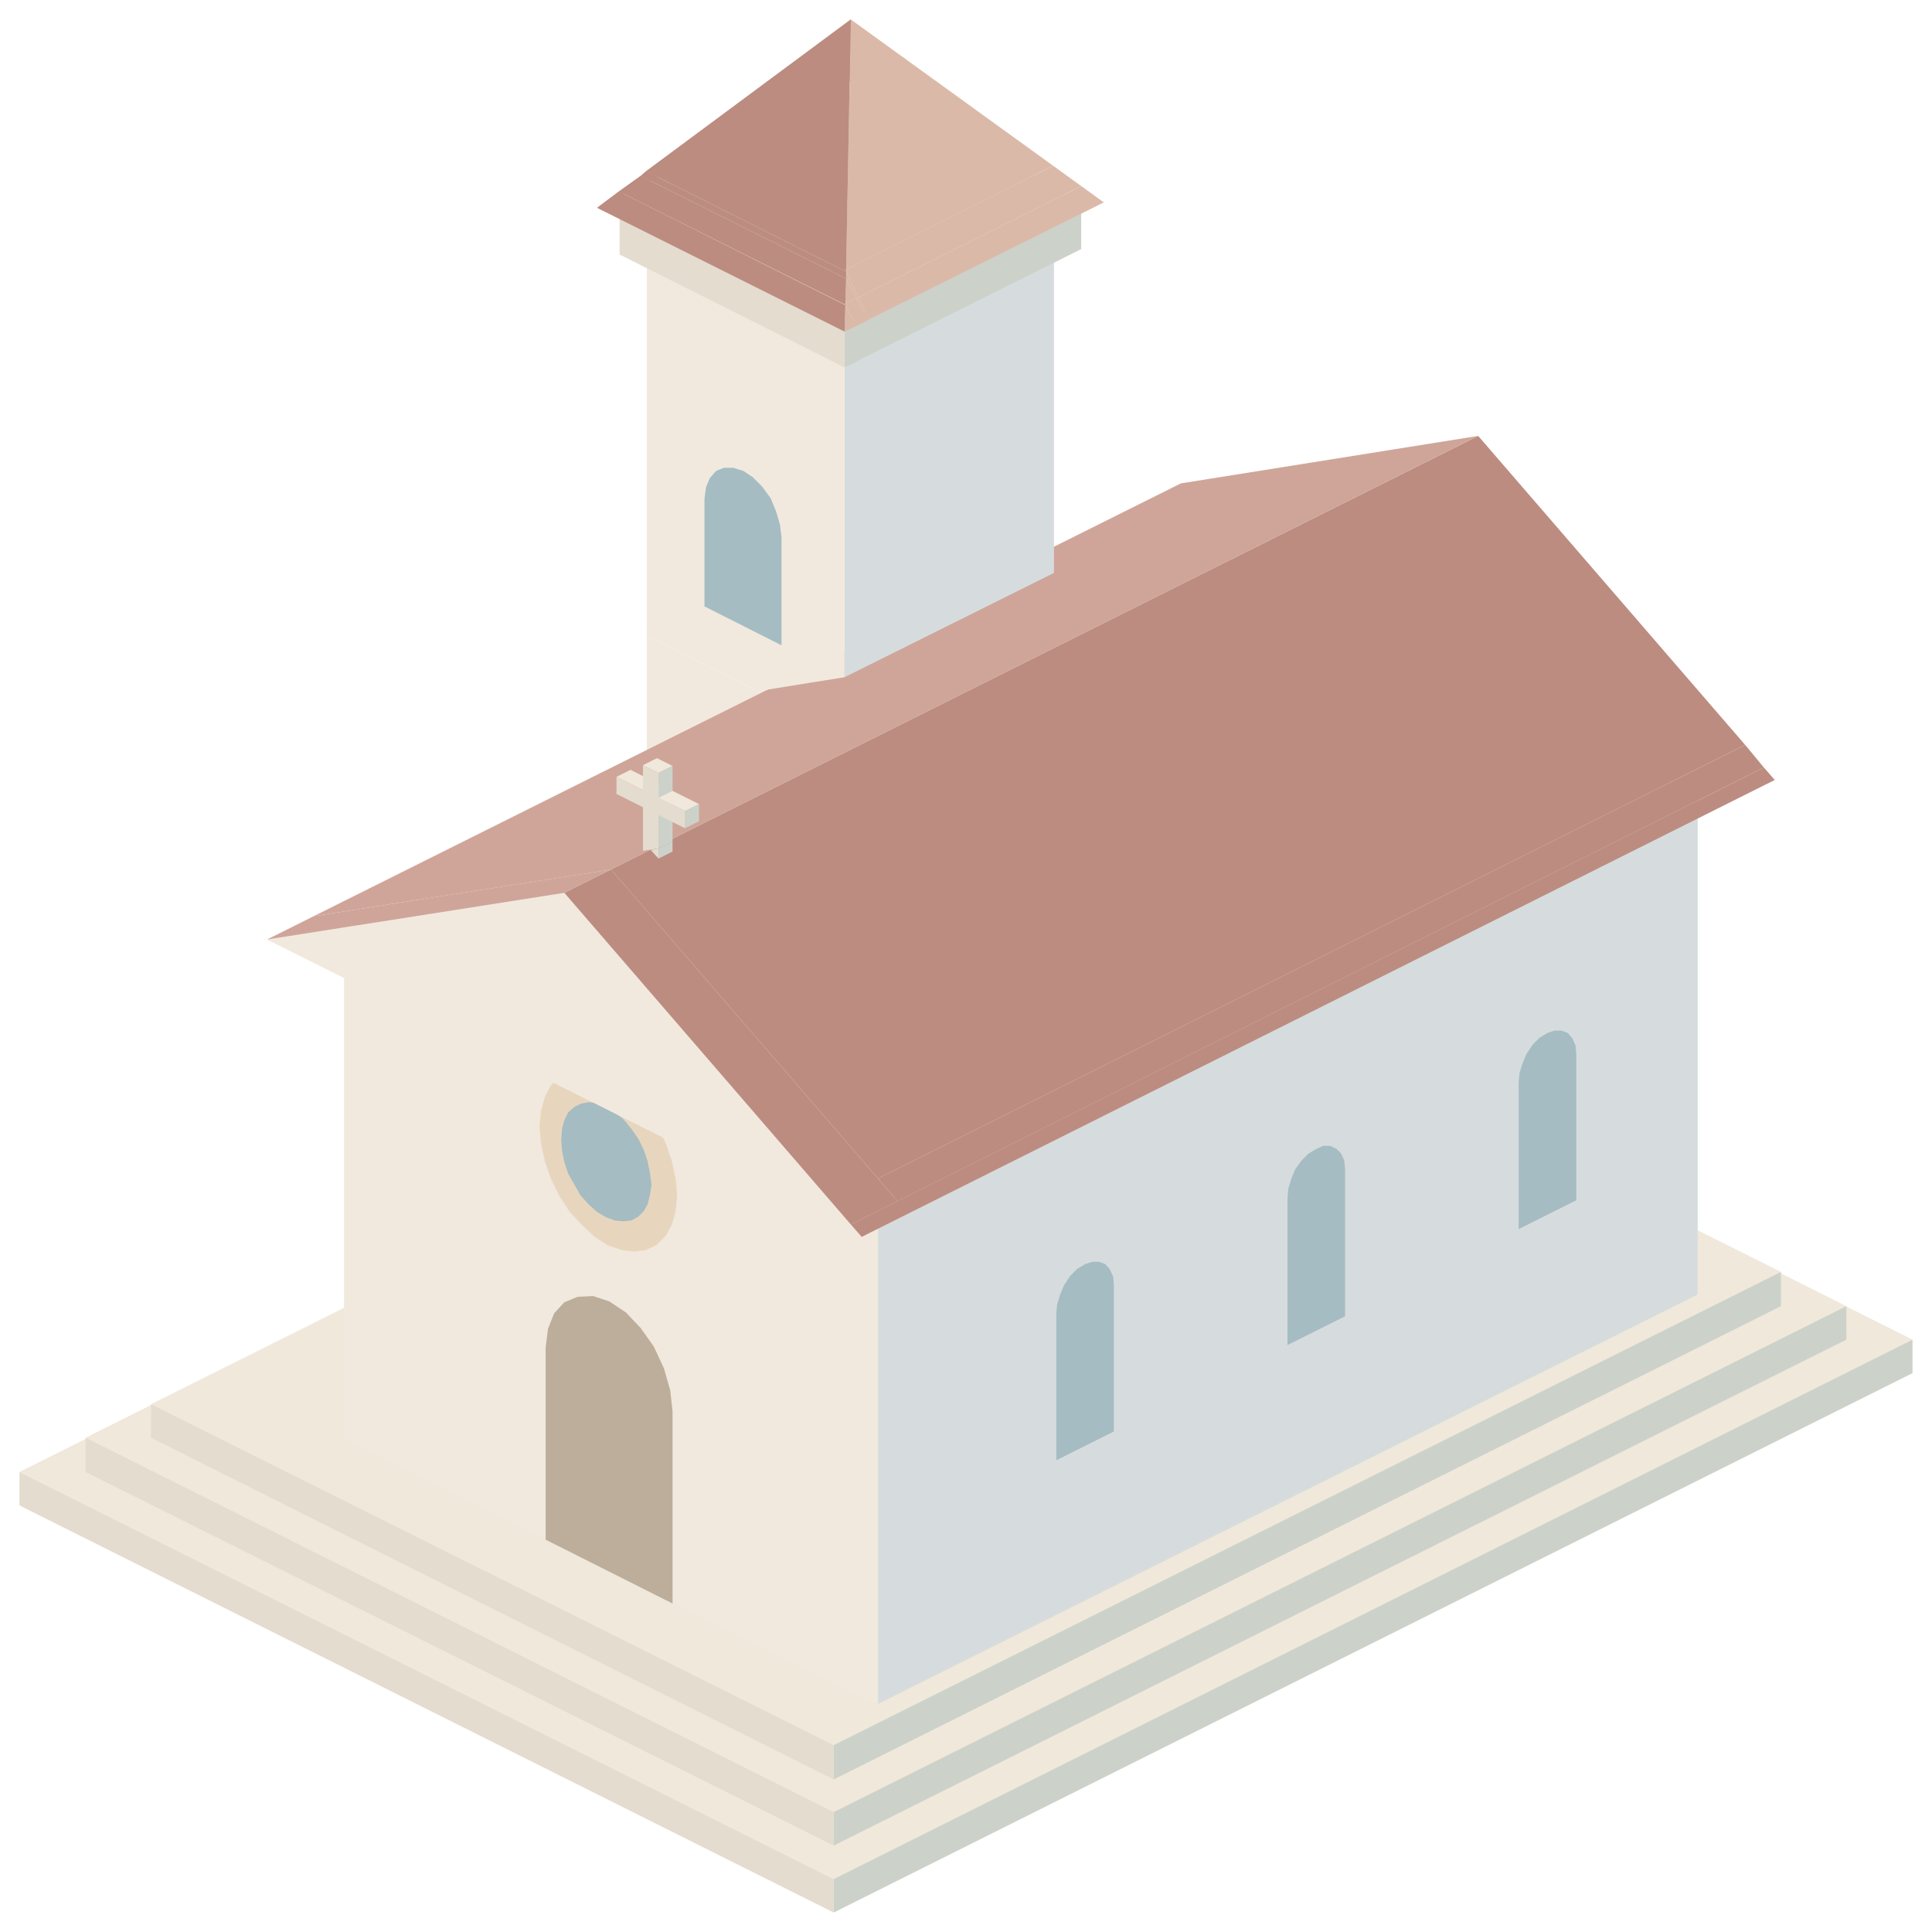
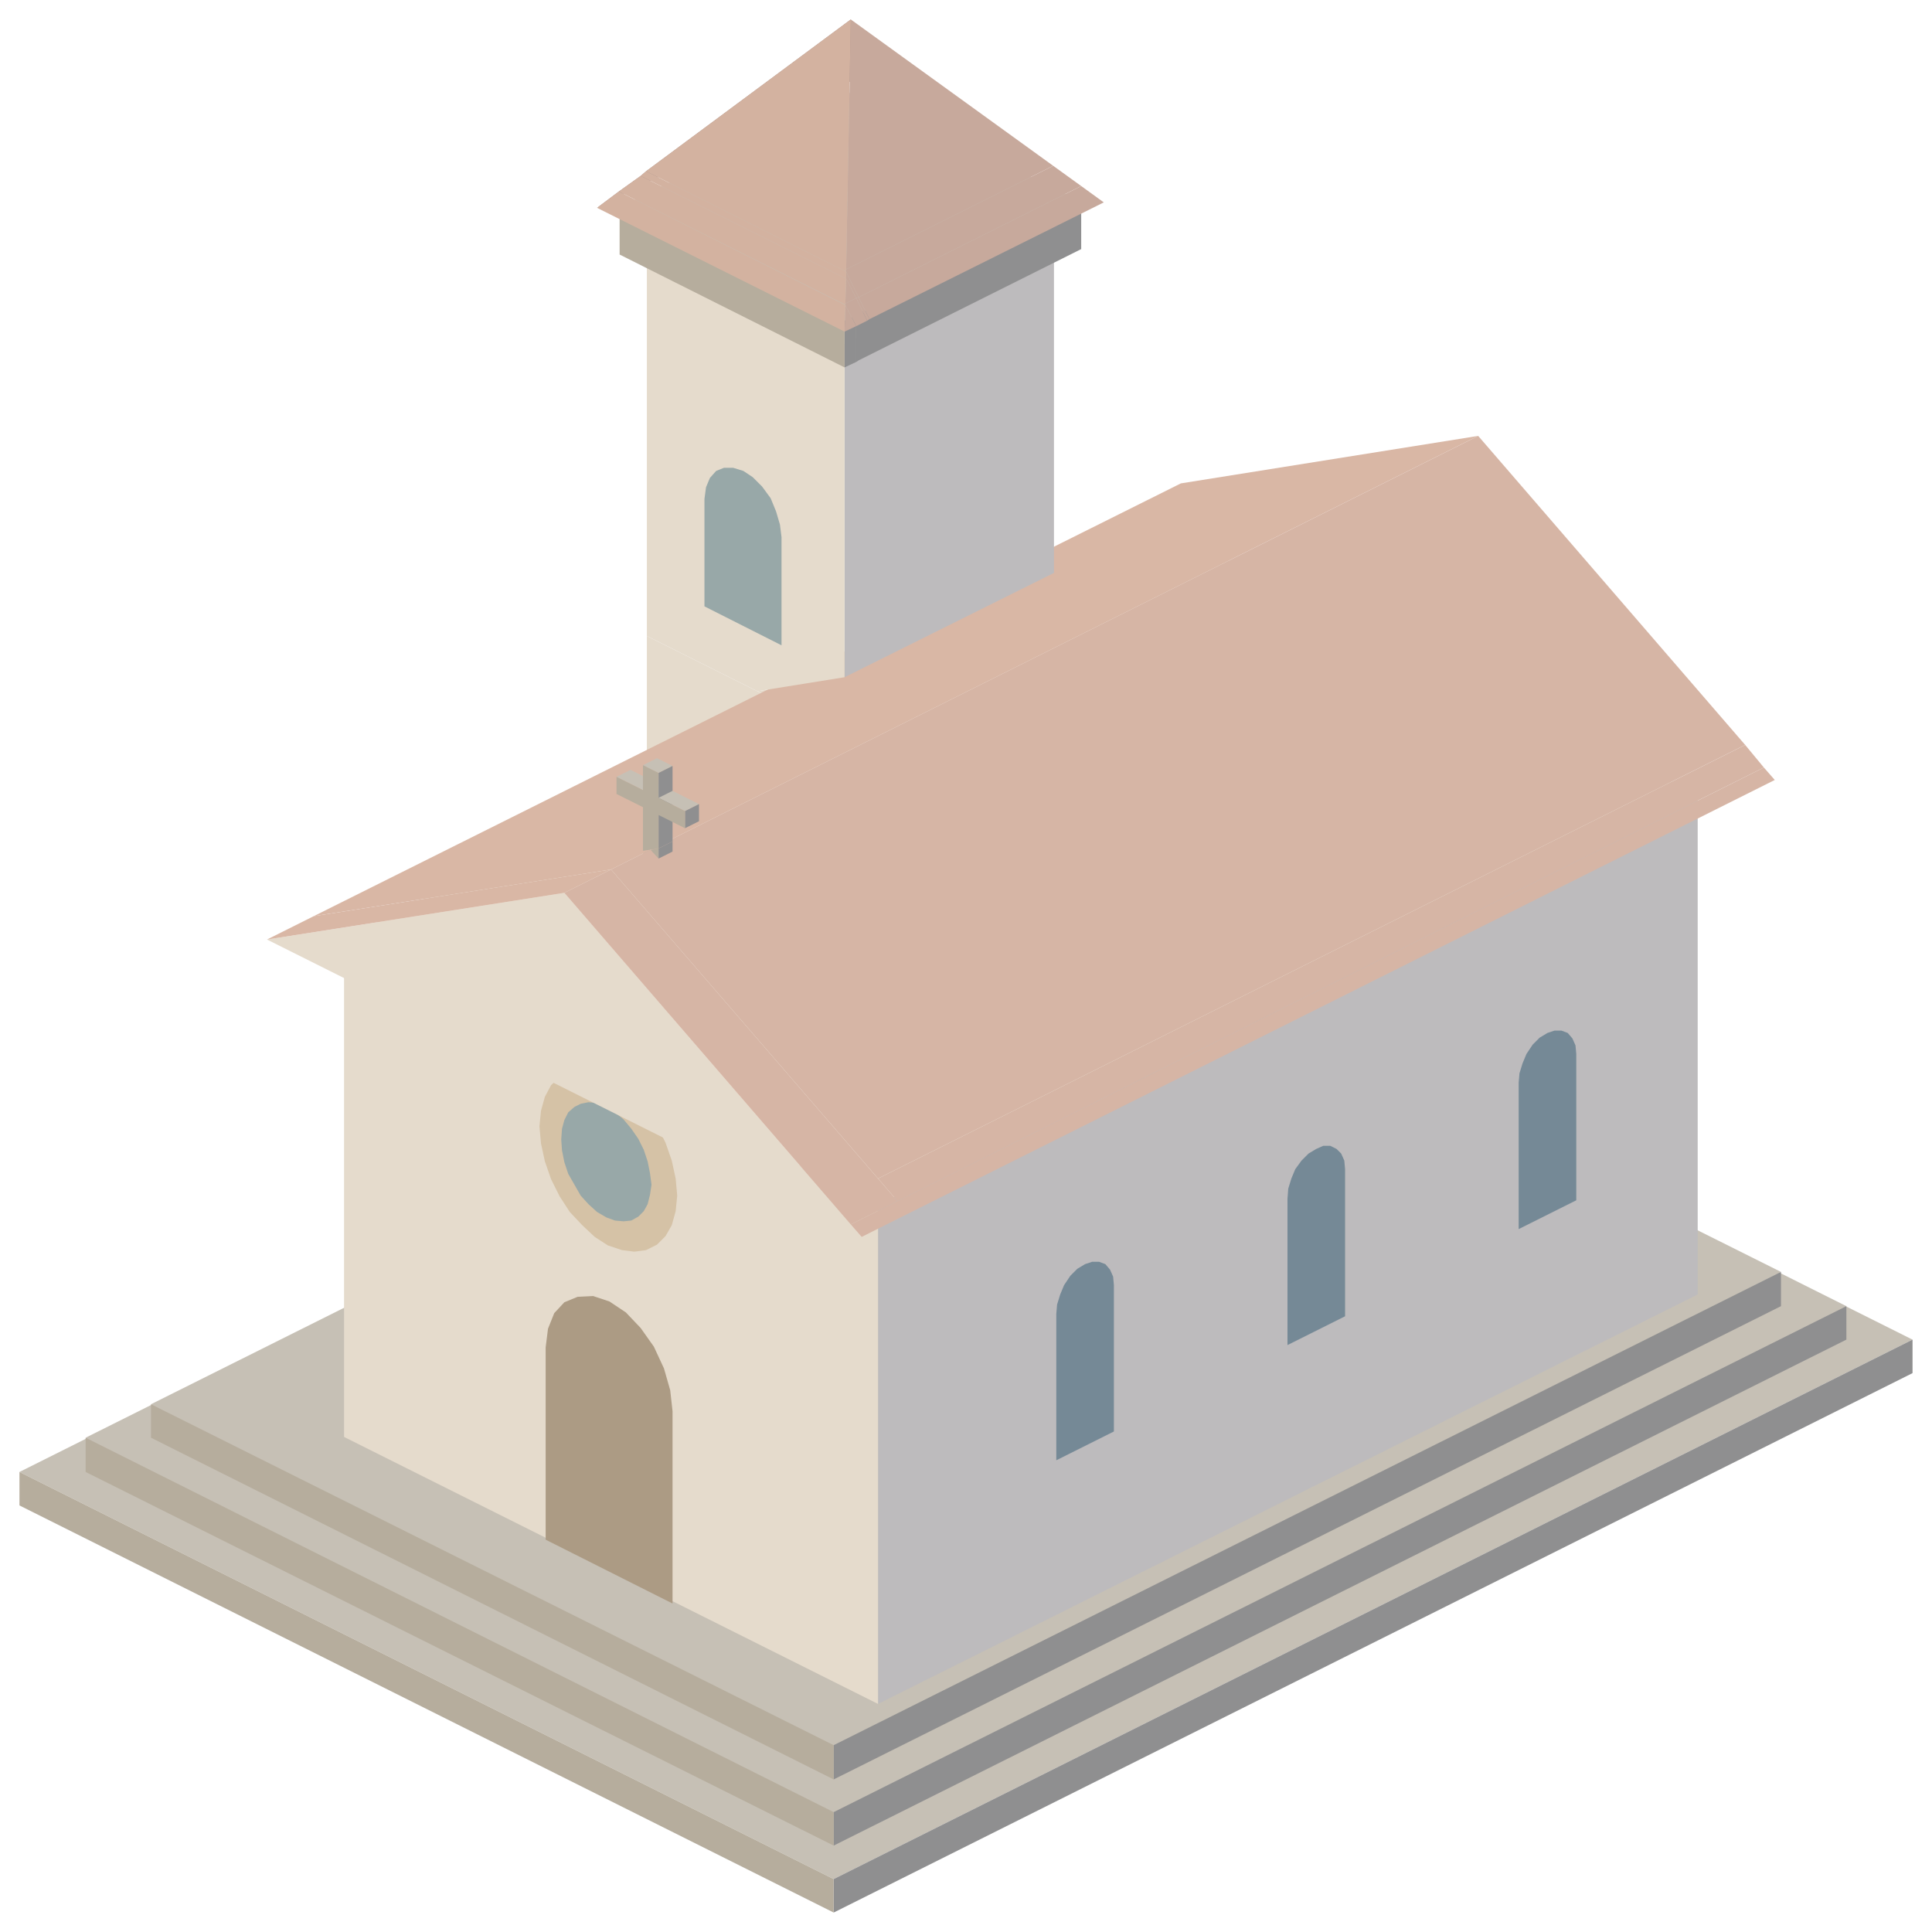
<svg xmlns="http://www.w3.org/2000/svg" width="2048" height="2048" viewBox="-1.241 -1.849 2.482 2.482">
-   <path d="M0.17,-0.651 L1.216,-0.128 L-0.17,0.565 L-1.216,0.042 Z M0.17,-0.652 L1.131,-0.171 L-0.17,0.479 L-1.131,-0.002 Z M0.17,-0.653 L1.047,-0.215 L-0.17,0.393 L-1.047,-0.045 Z" fill="#F0E8DA" fill-rule="nonzero" />
-   <path d="M0.113,-0.399 L-0.156,-0.264 L-0.156,-0.905 L0.113,-1.039 Z" fill="#D6DCDD" fill-rule="nonzero" />
-   <path d="M-0.41,-1.032 L-0.156,-0.905 L-0.156,-0.264 L-0.41,-0.392 Z" fill="#F1E9DE" fill-rule="nonzero" />
+   <path d="M0.17,-0.651 L1.216,-0.128 L-0.17,0.565 L-1.216,0.042 Z M0.17,-0.652 L1.131,-0.171 L-0.17,0.479 L-1.131,-0.002 Z M0.17,-0.653 L1.047,-0.215 L-0.17,0.393 L-1.047,-0.045 Z" fill="#C6C0B5" fill-rule="nonzero" />
+   <path d="M0.113,-0.399 L-0.156,-0.264 L-0.156,-0.905 L0.113,-1.039 Z" fill="#BDBBBD" fill-rule="nonzero" />
+   <path d="M-0.41,-1.032 L-0.156,-0.905 L-0.156,-0.264 L-0.41,-0.392 Z" fill="#E5DBCC" fill-rule="nonzero" />
  <path d="M0.255,-1.17 L0.94,-0.827 L-0.113,-0.301 L-0.799,-0.643 Z" fill="#F6EFE5" fill-rule="nonzero" />
-   <path d="M-0.156,-0.905 L-0.156,-0.979 L0.113,-1.113 L0.113,-1.039 Z" fill="#D6DCDD" fill-rule="nonzero" />
-   <path d="M-0.268,-0.961 L-0.156,-0.979 L-0.156,-0.905 Z" fill="#F1E9DE" fill-rule="nonzero" />
-   <path d="M-0.377,-0.718 L-0.395,-0.709 L-0.395,-0.746 L-0.377,-0.755 Z" fill="#CCD2CA" fill-rule="nonzero" />
-   <path d="M-0.415,-0.756 L-0.405,-0.757 L-0.395,-0.746 L-0.395,-0.709 L-0.415,-0.719 Z" fill="#E4DCCF" fill-rule="nonzero" />
-   <path d="M1.001,-0.892 L-0.113,-0.335 L-0.456,-0.732 L0.658,-1.289 Z" fill="#BC8C81" fill-rule="nonzero" />
-   <path d="M-0.395,-0.746 L-0.395,-0.759 L-0.377,-0.768 L-0.377,-0.755 Z" fill="#CCD2CA" fill-rule="nonzero" />
-   <path d="M-0.405,-0.757 L-0.395,-0.759 L-0.395,-0.746 Z" fill="#E4DCCF" fill-rule="nonzero" />
-   <path d="M0.658,-1.289 L-0.456,-0.732 L-0.838,-0.672 L0.276,-1.228 Z" fill="#CFA59A" fill-rule="nonzero" />
+   <path d="M-0.156,-0.905 L-0.156,-0.979 L0.113,-1.113 L0.113,-1.039 Z" fill="#BDBBBD" fill-rule="nonzero" />
+   <path d="M-0.268,-0.961 L-0.156,-0.979 L-0.156,-0.905 Z" fill="#E5DBCC" fill-rule="nonzero" />
+   <path d="M-0.377,-0.718 L-0.395,-0.709 L-0.395,-0.746 L-0.377,-0.755 Z" fill="#8F8F90" fill-rule="nonzero" />
+   <path d="M-0.415,-0.756 L-0.405,-0.757 L-0.395,-0.746 L-0.395,-0.709 L-0.415,-0.719 Z" fill="#B6AD9D" fill-rule="nonzero" />
+   <path d="M1.001,-0.892 L-0.113,-0.335 L-0.456,-0.732 L0.658,-1.289 Z" fill="#D6B5A5" fill-rule="nonzero" />
+   <path d="M-0.395,-0.746 L-0.395,-0.759 L-0.377,-0.768 L-0.377,-0.755 Z" fill="#8F8F90" fill-rule="nonzero" />
+   <path d="M-0.405,-0.757 L-0.395,-0.759 L-0.395,-0.746 Z" fill="#B6AD9D" fill-rule="nonzero" />
+   <path d="M0.658,-1.289 L-0.456,-0.732 L-0.838,-0.672 L0.276,-1.228 Z" fill="#D9B7A5" fill-rule="nonzero" />
  <path d="M-0.141,-1.669 L0.113,-1.542 L-0.156,-1.407 L-0.41,-1.535 Z" fill="#F6EFE5" fill-rule="nonzero" />
-   <path d="M-0.141,-1.734 L0.131,-1.598 L-0.156,-1.455 L-0.428,-1.591 Z" fill="#F0E8DA" fill-rule="nonzero" />
-   <path d="M-0.141,-1.748 L-0.442,-1.598 L-0.411,-1.629 L-0.148,-1.824 Z" fill="#CFA59A" fill-rule="nonzero" />
-   <path d="M-0.154,-1.503 L-0.148,-1.824 L0.112,-1.636 Z" fill="#DBB9A8" fill-rule="nonzero" />
-   <path d="M-0.156,-1.501 L-0.411,-1.629 L-0.148,-1.824 L-0.154,-1.503 Z" fill="#BC8C81" fill-rule="nonzero" />
-   <path d="M-0.156,-0.979 L-0.156,-1.407 L0.113,-1.542 L0.113,-1.113 Z" fill="#D6DCDD" fill-rule="nonzero" />
-   <path d="M0.131,-1.598 L0.148,-1.589 L-0.138,-1.446 L-0.156,-1.455 Z" fill="#F0E8DA" fill-rule="nonzero" />
-   <path d="M-0.138,-1.467 L-0.154,-1.5 L-0.154,-1.503 L0.112,-1.636 L0.148,-1.61 Z" fill="#DBB9A8" fill-rule="nonzero" />
-   <path d="M-0.156,-1.501 L-0.154,-1.503 L-0.154,-1.5 Z" fill="#BC8C81" fill-rule="nonzero" />
-   <path d="M0.148,-1.529 L-0.138,-1.386 L-0.138,-1.446 L0.148,-1.589 Z" fill="#CCD2CA" fill-rule="nonzero" />
-   <path d="M-0.138,-1.467 L0.148,-1.61 L0.177,-1.589 L-0.124,-1.439 Z" fill="#DBB9A8" fill-rule="nonzero" />
-   <path d="M-0.268,-0.961 L-0.41,-1.032 L-0.41,-1.535 L-0.156,-1.407 L-0.156,-0.979 Z" fill="#F1E9DE" fill-rule="nonzero" />
-   <path d="M-0.138,-1.446 L-0.141,-1.444 L-0.431,-1.589 L-0.428,-1.591 Z" fill="#F0E8DA" fill-rule="nonzero" />
-   <path d="M-0.442,-1.598 L-0.445,-1.596 L-0.418,-1.623 L-0.411,-1.629 Z" fill="#CFA59A" fill-rule="nonzero" />
-   <path d="M-0.141,-1.466 L-0.154,-1.491 L-0.154,-1.5 L-0.138,-1.467 Z" fill="#DBB9A8" fill-rule="nonzero" />
-   <path d="M-0.418,-1.623 L-0.411,-1.629 L-0.154,-1.5 L-0.154,-1.491 Z" fill="#BC8C81" fill-rule="nonzero" />
-   <path d="M-0.138,-1.386 L-0.141,-1.384 L-0.141,-1.444 L-0.138,-1.446 Z" fill="#CCD2CA" fill-rule="nonzero" />
-   <path d="M-0.141,-1.466 L-0.138,-1.467 L-0.124,-1.439 L-0.127,-1.437 Z" fill="#DBB9A8" fill-rule="nonzero" />
-   <path d="M-0.336,-1.07 L-0.336,-1.208 L-0.334,-1.223 L-0.329,-1.235 L-0.321,-1.244 L-0.311,-1.248 L-0.299,-1.248 L-0.286,-1.244 L-0.274,-1.236 L-0.262,-1.224 L-0.251,-1.209 L-0.244,-1.192 L-0.239,-1.175 L-0.237,-1.159 L-0.237,-1.159 L-0.237,-1.02 L-0.336,-1.07 Z" fill="#A5BCC2" fill-rule="nonzero" />
-   <path d="M-0.141,-1.444 L-0.156,-1.437 L-0.445,-1.582 L-0.431,-1.589 Z" fill="#F0E8DA" fill-rule="nonzero" />
-   <path d="M-0.445,-1.596 L-0.46,-1.589 L-0.446,-1.603 L-0.418,-1.623 Z" fill="#CFA59A" fill-rule="nonzero" />
-   <path d="M-0.155,-1.459 L-0.154,-1.491 L-0.141,-1.466 Z" fill="#DBB9A8" fill-rule="nonzero" />
-   <path d="M-0.156,-1.458 L-0.446,-1.603 L-0.418,-1.623 L-0.154,-1.491 L-0.155,-1.459 Z" fill="#BC8C81" fill-rule="nonzero" />
-   <path d="M-0.141,-1.384 L-0.156,-1.377 L-0.156,-1.437 L-0.141,-1.444 Z" fill="#CCD2CA" fill-rule="nonzero" />
-   <path d="M-0.155,-1.457 L-0.155,-1.459 L-0.141,-1.466 L-0.127,-1.437 L-0.141,-1.43 Z" fill="#DBB9A8" fill-rule="nonzero" />
-   <path d="M-0.156,-1.458 L-0.155,-1.459 L-0.155,-1.457 Z" fill="#BC8C81" fill-rule="nonzero" />
-   <path d="M-0.445,-1.582 L-0.156,-1.437 L-0.156,-1.377 L-0.445,-1.522 Z" fill="#E4DCCF" fill-rule="nonzero" />
-   <path d="M-0.46,-1.589 L-0.474,-1.582 L-0.446,-1.603 Z" fill="#CFA59A" fill-rule="nonzero" />
-   <path d="M-0.155,-1.457 L-0.141,-1.43 L-0.156,-1.423 Z" fill="#DBB9A8" fill-rule="nonzero" />
-   <path d="M-0.446,-1.603 L-0.155,-1.457 L-0.156,-1.423 L-0.474,-1.582 Z" fill="#BC8C81" fill-rule="nonzero" />
-   <path d="M-0.431,-0.86 L-0.377,-0.833 L-0.395,-0.824 L-0.449,-0.851 Z M-0.397,-0.875 L-0.377,-0.865 L-0.395,-0.856 L-0.415,-0.866 Z" fill="#F0E8DA" fill-rule="nonzero" />
-   <path d="M-0.395,-0.759 L-0.395,-0.856 L-0.377,-0.865 L-0.377,-0.768 Z" fill="#CCD2CA" fill-rule="nonzero" />
-   <path d="M-0.377,-0.833 L-0.343,-0.816 L-0.361,-0.807 L-0.395,-0.824 Z" fill="#F0E8DA" fill-rule="nonzero" />
-   <path d="M-0.343,-0.794 L-0.361,-0.785 L-0.361,-0.807 L-0.343,-0.816 Z" fill="#CCD2CA" fill-rule="nonzero" />
-   <path d="M-0.415,-0.756 L-0.415,-0.866 L-0.395,-0.856 L-0.395,-0.759 Z M-0.449,-0.851 L-0.361,-0.807 L-0.361,-0.785 L-0.449,-0.829 Z" fill="#E4DCCF" fill-rule="nonzero" />
-   <path d="M0.94,-0.186 L-0.113,0.34 L-0.113,-0.301 L0.94,-0.827 Z" fill="#D6DCDD" fill-rule="nonzero" />
-   <path d="M0.784,-0.307 L0.71,-0.27 L0.71,-0.458 L0.71,-0.458 L0.711,-0.47 L0.715,-0.483 L0.72,-0.495 L0.728,-0.507 L0.737,-0.516 L0.747,-0.522 L0.756,-0.525 L0.765,-0.525 L0.773,-0.522 L0.779,-0.515 L0.783,-0.506 L0.784,-0.495 L0.784,-0.307 Z M0.487,-0.158 L0.413,-0.121 L0.413,-0.309 L0.413,-0.309 L0.414,-0.322 L0.418,-0.335 L0.423,-0.347 L0.431,-0.358 L0.44,-0.367 L0.45,-0.373 L0.459,-0.377 L0.468,-0.377 L0.476,-0.373 L0.482,-0.367 L0.486,-0.358 L0.487,-0.347 L0.487,-0.158 Z M0.19,-0.01 L0.116,0.027 L0.116,-0.161 L0.116,-0.161 L0.117,-0.173 L0.121,-0.186 L0.126,-0.198 L0.134,-0.21 L0.143,-0.219 L0.153,-0.225 L0.162,-0.228 L0.171,-0.228 L0.179,-0.225 L0.185,-0.218 L0.189,-0.209 L0.19,-0.198 L0.19,-0.01 Z" fill="#A5BCC2" fill-rule="nonzero" />
-   <path d="M1.001,-0.892 L1.025,-0.863 L-0.088,-0.306 L-0.113,-0.335 Z" fill="#BC8C81" fill-rule="nonzero" />
-   <path d="M-0.799,-0.643 L-0.113,-0.301 L-0.113,0.34 L-0.799,-0.003 Z" fill="#F1E9DE" fill-rule="nonzero" />
-   <path d="M-0.54,0.129 L-0.54,-0.118 L-0.537,-0.142 L-0.529,-0.162 L-0.516,-0.176 L-0.499,-0.183 L-0.479,-0.184 L-0.458,-0.177 L-0.437,-0.163 L-0.418,-0.143 L-0.401,-0.119 L-0.388,-0.091 L-0.38,-0.063 L-0.377,-0.036 L-0.377,-0.036 L-0.377,0.211 L-0.54,0.129 Z" fill="#BDAE9B" fill-rule="nonzero" />
-   <path d="M-0.373,-0.293 L-0.378,-0.275 L-0.386,-0.261 L-0.397,-0.25 L-0.411,-0.243 L-0.426,-0.241 L-0.442,-0.243 L-0.46,-0.249 L-0.477,-0.26 L-0.493,-0.275 L-0.509,-0.292 L-0.522,-0.312 L-0.533,-0.334 L-0.541,-0.357 L-0.546,-0.38 L-0.548,-0.402 L-0.546,-0.422 L-0.541,-0.44 L-0.533,-0.455 L-0.522,-0.465 L-0.509,-0.472 L-0.493,-0.475 L-0.477,-0.472 L-0.46,-0.466 L-0.442,-0.455 L-0.426,-0.441 L-0.411,-0.423 L-0.397,-0.403 L-0.386,-0.381 L-0.378,-0.358 L-0.373,-0.335 L-0.371,-0.313 Z" fill="#E7D6BD" fill-rule="nonzero" />
-   <path d="M-0.406,-0.314 L-0.409,-0.302 L-0.414,-0.293 L-0.421,-0.286 L-0.43,-0.281 L-0.44,-0.28 L-0.451,-0.281 L-0.462,-0.285 L-0.474,-0.292 L-0.485,-0.302 L-0.495,-0.313 L-0.503,-0.327 L-0.511,-0.341 L-0.516,-0.356 L-0.519,-0.371 L-0.52,-0.385 L-0.519,-0.399 L-0.516,-0.41 L-0.511,-0.42 L-0.503,-0.427 L-0.495,-0.431 L-0.485,-0.433 L-0.474,-0.432 L-0.462,-0.427 L-0.451,-0.42 L-0.44,-0.411 L-0.43,-0.399 L-0.421,-0.386 L-0.414,-0.372 L-0.409,-0.357 L-0.406,-0.342 L-0.404,-0.327 Z" fill="#A5BCC2" fill-rule="nonzero" />
-   <path d="M-0.516,-0.702 L-0.148,-0.276 L-0.148,-0.267 L-0.898,-0.642 Z" fill="#F1E9DE" fill-rule="nonzero" />
-   <path d="M-0.088,-0.306 L-0.148,-0.276 L-0.516,-0.702 L-0.456,-0.732 Z" fill="#BC8C81" fill-rule="nonzero" />
-   <path d="M-0.456,-0.732 L-0.516,-0.702 L-0.898,-0.642 L-0.838,-0.672 Z" fill="#CFA59A" fill-rule="nonzero" />
-   <path d="M1.047,-0.171 L-0.17,0.437 L-0.17,0.393 L1.047,-0.215 Z" fill="#CCD2CA" fill-rule="nonzero" />
-   <path d="M-0.148,-0.276 L-0.134,-0.26 L-0.148,-0.267 Z" fill="#F1E9DE" fill-rule="nonzero" />
-   <path d="M1.025,-0.863 L1.039,-0.847 L-0.134,-0.26 L-0.148,-0.276 Z" fill="#BC8C81" fill-rule="nonzero" />
-   <path d="M-1.047,-0.045 L-0.17,0.393 L-0.17,0.437 L-1.047,-0.002 Z" fill="#E4DCCF" fill-rule="nonzero" />
-   <path d="M1.131,-0.128 L-0.17,0.522 L-0.17,0.479 L1.131,-0.171 Z" fill="#CCD2CA" fill-rule="nonzero" />
-   <path d="M-1.131,-0.002 L-0.17,0.479 L-0.17,0.522 L-1.131,0.042 Z" fill="#E4DCCF" fill-rule="nonzero" />
-   <path d="M1.216,-0.085 L-0.17,0.608 L-0.17,0.565 L1.216,-0.128 Z" fill="#CCD2CA" fill-rule="nonzero" />
-   <path d="M-1.216,0.042 L-0.17,0.565 L-0.17,0.608 L-1.216,0.085 Z" fill="#E4DCCF" fill-rule="nonzero" />
+   <path d="M-0.141,-1.734 L0.131,-1.598 L-0.156,-1.455 L-0.428,-1.591 Z" fill="#C6C0B5" fill-rule="nonzero" />
+   <path d="M-0.141,-1.748 L-0.442,-1.598 L-0.411,-1.629 L-0.148,-1.824 Z" fill="#A58F89" fill-rule="nonzero" />
+   <path d="M-0.154,-1.503 L-0.148,-1.824 L0.112,-1.636 Z" fill="#C7A99C" fill-rule="nonzero" />
+   <path d="M-0.156,-1.501 L-0.411,-1.629 L-0.148,-1.824 L-0.154,-1.503 Z" fill="#D3B2A0" fill-rule="nonzero" />
+   <path d="M-0.156,-0.979 L-0.156,-1.407 L0.113,-1.542 L0.113,-1.113 Z" fill="#BDBBBD" fill-rule="nonzero" />
+   <path d="M0.131,-1.598 L0.148,-1.589 L-0.138,-1.446 L-0.156,-1.455 Z" fill="#C6C0B5" fill-rule="nonzero" />
+   <path d="M-0.138,-1.467 L-0.154,-1.5 L-0.154,-1.503 L0.112,-1.636 L0.148,-1.61 Z" fill="#C7A99C" fill-rule="nonzero" />
+   <path d="M-0.156,-1.501 L-0.154,-1.503 L-0.154,-1.5 Z" fill="#D3B2A0" fill-rule="nonzero" />
+   <path d="M0.148,-1.529 L-0.138,-1.386 L-0.138,-1.446 L0.148,-1.589 Z" fill="#8F8F90" fill-rule="nonzero" />
+   <path d="M-0.138,-1.467 L0.148,-1.61 L0.177,-1.589 L-0.124,-1.439 Z" fill="#C7A99C" fill-rule="nonzero" />
+   <path d="M-0.268,-0.961 L-0.41,-1.032 L-0.41,-1.535 L-0.156,-1.407 L-0.156,-0.979 Z" fill="#E5DBCC" fill-rule="nonzero" />
+   <path d="M-0.138,-1.446 L-0.141,-1.444 L-0.431,-1.589 L-0.428,-1.591 Z" fill="#C6C0B5" fill-rule="nonzero" />
+   <path d="M-0.442,-1.598 L-0.445,-1.596 L-0.418,-1.623 L-0.411,-1.629 Z" fill="#A58F89" fill-rule="nonzero" />
+   <path d="M-0.141,-1.466 L-0.154,-1.491 L-0.154,-1.5 L-0.138,-1.467 Z" fill="#C7A99C" fill-rule="nonzero" />
+   <path d="M-0.418,-1.623 L-0.411,-1.629 L-0.154,-1.5 L-0.154,-1.491 Z" fill="#D3B2A0" fill-rule="nonzero" />
+   <path d="M-0.138,-1.386 L-0.141,-1.384 L-0.141,-1.444 L-0.138,-1.446 Z" fill="#8F8F90" fill-rule="nonzero" />
+   <path d="M-0.141,-1.466 L-0.138,-1.467 L-0.124,-1.439 L-0.127,-1.437 Z" fill="#C7A99C" fill-rule="nonzero" />
+   <path d="M-0.336,-1.07 L-0.336,-1.208 L-0.334,-1.223 L-0.329,-1.235 L-0.321,-1.244 L-0.311,-1.248 L-0.299,-1.248 L-0.286,-1.244 L-0.274,-1.236 L-0.262,-1.224 L-0.251,-1.209 L-0.244,-1.192 L-0.239,-1.175 L-0.237,-1.159 L-0.237,-1.159 L-0.237,-1.02 L-0.336,-1.07 Z" fill="#98A8A8" fill-rule="nonzero" />
+   <path d="M-0.141,-1.444 L-0.156,-1.437 L-0.445,-1.582 L-0.431,-1.589 Z" fill="#C6C0B5" fill-rule="nonzero" />
+   <path d="M-0.445,-1.596 L-0.46,-1.589 L-0.446,-1.603 L-0.418,-1.623 Z" fill="#A58F89" fill-rule="nonzero" />
+   <path d="M-0.155,-1.459 L-0.154,-1.491 L-0.141,-1.466 Z" fill="#C7A99C" fill-rule="nonzero" />
+   <path d="M-0.156,-1.458 L-0.446,-1.603 L-0.418,-1.623 L-0.154,-1.491 L-0.155,-1.459 Z" fill="#D3B2A0" fill-rule="nonzero" />
+   <path d="M-0.141,-1.384 L-0.156,-1.377 L-0.156,-1.437 L-0.141,-1.444 Z" fill="#8F8F90" fill-rule="nonzero" />
+   <path d="M-0.155,-1.457 L-0.155,-1.459 L-0.141,-1.466 L-0.127,-1.437 L-0.141,-1.43 Z" fill="#C7A99C" fill-rule="nonzero" />
+   <path d="M-0.156,-1.458 L-0.155,-1.459 L-0.155,-1.457 Z" fill="#D3B2A0" fill-rule="nonzero" />
+   <path d="M-0.445,-1.582 L-0.156,-1.437 L-0.156,-1.377 L-0.445,-1.522 Z" fill="#B6AD9D" fill-rule="nonzero" />
+   <path d="M-0.46,-1.589 L-0.474,-1.582 L-0.446,-1.603 Z" fill="#A58F89" fill-rule="nonzero" />
+   <path d="M-0.155,-1.457 L-0.141,-1.43 L-0.156,-1.423 Z" fill="#C7A99C" fill-rule="nonzero" />
+   <path d="M-0.446,-1.603 L-0.155,-1.457 L-0.156,-1.423 L-0.474,-1.582 Z" fill="#D3B2A0" fill-rule="nonzero" />
+   <path d="M-0.431,-0.86 L-0.377,-0.833 L-0.395,-0.824 L-0.449,-0.851 Z M-0.397,-0.875 L-0.377,-0.865 L-0.395,-0.856 L-0.415,-0.866 Z" fill="#C6C0B5" fill-rule="nonzero" />
+   <path d="M-0.395,-0.759 L-0.395,-0.856 L-0.377,-0.865 L-0.377,-0.768 Z" fill="#8F8F90" fill-rule="nonzero" />
+   <path d="M-0.377,-0.833 L-0.343,-0.816 L-0.361,-0.807 L-0.395,-0.824 Z" fill="#C6C0B5" fill-rule="nonzero" />
+   <path d="M-0.343,-0.794 L-0.361,-0.785 L-0.361,-0.807 L-0.343,-0.816 Z" fill="#8F8F90" fill-rule="nonzero" />
+   <path d="M-0.415,-0.756 L-0.415,-0.866 L-0.395,-0.856 L-0.395,-0.759 Z M-0.449,-0.851 L-0.361,-0.807 L-0.361,-0.785 L-0.449,-0.829 Z" fill="#B6AD9D" fill-rule="nonzero" />
+   <path d="M0.94,-0.186 L-0.113,0.34 L-0.113,-0.301 L0.94,-0.827 Z" fill="#BDBBBD" fill-rule="nonzero" />
+   <path d="M0.784,-0.307 L0.71,-0.27 L0.71,-0.458 L0.71,-0.458 L0.711,-0.47 L0.715,-0.483 L0.72,-0.495 L0.728,-0.507 L0.737,-0.516 L0.747,-0.522 L0.756,-0.525 L0.765,-0.525 L0.773,-0.522 L0.779,-0.515 L0.783,-0.506 L0.784,-0.495 L0.784,-0.307 Z M0.487,-0.158 L0.413,-0.121 L0.413,-0.309 L0.413,-0.309 L0.414,-0.322 L0.418,-0.335 L0.423,-0.347 L0.431,-0.358 L0.44,-0.367 L0.45,-0.373 L0.459,-0.377 L0.468,-0.377 L0.476,-0.373 L0.482,-0.367 L0.486,-0.358 L0.487,-0.347 L0.487,-0.158 Z M0.19,-0.01 L0.116,0.027 L0.116,-0.161 L0.116,-0.161 L0.117,-0.173 L0.121,-0.186 L0.126,-0.198 L0.134,-0.21 L0.143,-0.219 L0.153,-0.225 L0.162,-0.228 L0.171,-0.228 L0.179,-0.225 L0.185,-0.218 L0.189,-0.209 L0.19,-0.198 L0.19,-0.01 Z" fill="#758996" fill-rule="nonzero" />
+   <path d="M1.001,-0.892 L1.025,-0.863 L-0.088,-0.306 L-0.113,-0.335 Z" fill="#D6B5A5" fill-rule="nonzero" />
+   <path d="M-0.799,-0.643 L-0.113,-0.301 L-0.113,0.34 L-0.799,-0.003 Z" fill="#E5DBCC" fill-rule="nonzero" />
+   <path d="M-0.54,0.129 L-0.54,-0.118 L-0.537,-0.142 L-0.529,-0.162 L-0.516,-0.176 L-0.499,-0.183 L-0.479,-0.184 L-0.458,-0.177 L-0.437,-0.163 L-0.418,-0.143 L-0.401,-0.119 L-0.388,-0.091 L-0.38,-0.063 L-0.377,-0.036 L-0.377,-0.036 L-0.377,0.211 L-0.54,0.129 Z" fill="#AC9B84" fill-rule="nonzero" />
+   <path d="M-0.373,-0.293 L-0.378,-0.275 L-0.386,-0.261 L-0.397,-0.25 L-0.411,-0.243 L-0.426,-0.241 L-0.442,-0.243 L-0.46,-0.249 L-0.477,-0.26 L-0.493,-0.275 L-0.509,-0.292 L-0.522,-0.312 L-0.533,-0.334 L-0.541,-0.357 L-0.546,-0.38 L-0.548,-0.402 L-0.546,-0.422 L-0.541,-0.44 L-0.533,-0.455 L-0.522,-0.465 L-0.509,-0.472 L-0.493,-0.475 L-0.477,-0.472 L-0.46,-0.466 L-0.442,-0.455 L-0.426,-0.441 L-0.411,-0.423 L-0.397,-0.403 L-0.386,-0.381 L-0.378,-0.358 L-0.373,-0.335 L-0.371,-0.313 Z" fill="#D5C2A6" fill-rule="nonzero" />
+   <path d="M-0.406,-0.314 L-0.409,-0.302 L-0.414,-0.293 L-0.421,-0.286 L-0.43,-0.281 L-0.44,-0.28 L-0.451,-0.281 L-0.462,-0.285 L-0.474,-0.292 L-0.485,-0.302 L-0.495,-0.313 L-0.503,-0.327 L-0.511,-0.341 L-0.516,-0.356 L-0.519,-0.371 L-0.52,-0.385 L-0.519,-0.399 L-0.516,-0.41 L-0.511,-0.42 L-0.503,-0.427 L-0.495,-0.431 L-0.485,-0.433 L-0.474,-0.432 L-0.462,-0.427 L-0.451,-0.42 L-0.44,-0.411 L-0.43,-0.399 L-0.421,-0.386 L-0.414,-0.372 L-0.409,-0.357 L-0.406,-0.342 L-0.404,-0.327 Z" fill="#98A8A8" fill-rule="nonzero" />
+   <path d="M-0.516,-0.702 L-0.148,-0.276 L-0.148,-0.267 L-0.898,-0.642 Z" fill="#E5DBCC" fill-rule="nonzero" />
+   <path d="M-0.088,-0.306 L-0.148,-0.276 L-0.516,-0.702 L-0.456,-0.732 Z" fill="#D6B5A5" fill-rule="nonzero" />
+   <path d="M-0.456,-0.732 L-0.516,-0.702 L-0.898,-0.642 L-0.838,-0.672 Z" fill="#D9B7A5" fill-rule="nonzero" />
+   <path d="M1.047,-0.171 L-0.17,0.437 L-0.17,0.393 L1.047,-0.215 Z" fill="#8F8F90" fill-rule="nonzero" />
+   <path d="M-0.148,-0.276 L-0.134,-0.26 L-0.148,-0.267 Z" fill="#E5DBCC" fill-rule="nonzero" />
+   <path d="M1.025,-0.863 L1.039,-0.847 L-0.134,-0.26 L-0.148,-0.276 Z" fill="#D6B5A5" fill-rule="nonzero" />
+   <path d="M-1.047,-0.045 L-0.17,0.393 L-0.17,0.437 L-1.047,-0.002 Z" fill="#B6AD9D" fill-rule="nonzero" />
+   <path d="M1.131,-0.128 L-0.17,0.522 L-0.17,0.479 L1.131,-0.171 Z" fill="#8F8F90" fill-rule="nonzero" />
+   <path d="M-1.131,-0.002 L-0.17,0.479 L-0.17,0.522 L-1.131,0.042 Z" fill="#B6AD9D" fill-rule="nonzero" />
+   <path d="M1.216,-0.085 L-0.17,0.608 L-0.17,0.565 L1.216,-0.128 Z" fill="#8F8F90" fill-rule="nonzero" />
+   <path d="M-1.216,0.042 L-0.17,0.565 L-0.17,0.608 L-1.216,0.085 Z" fill="#B6AD9D" fill-rule="nonzero" />
</svg>
